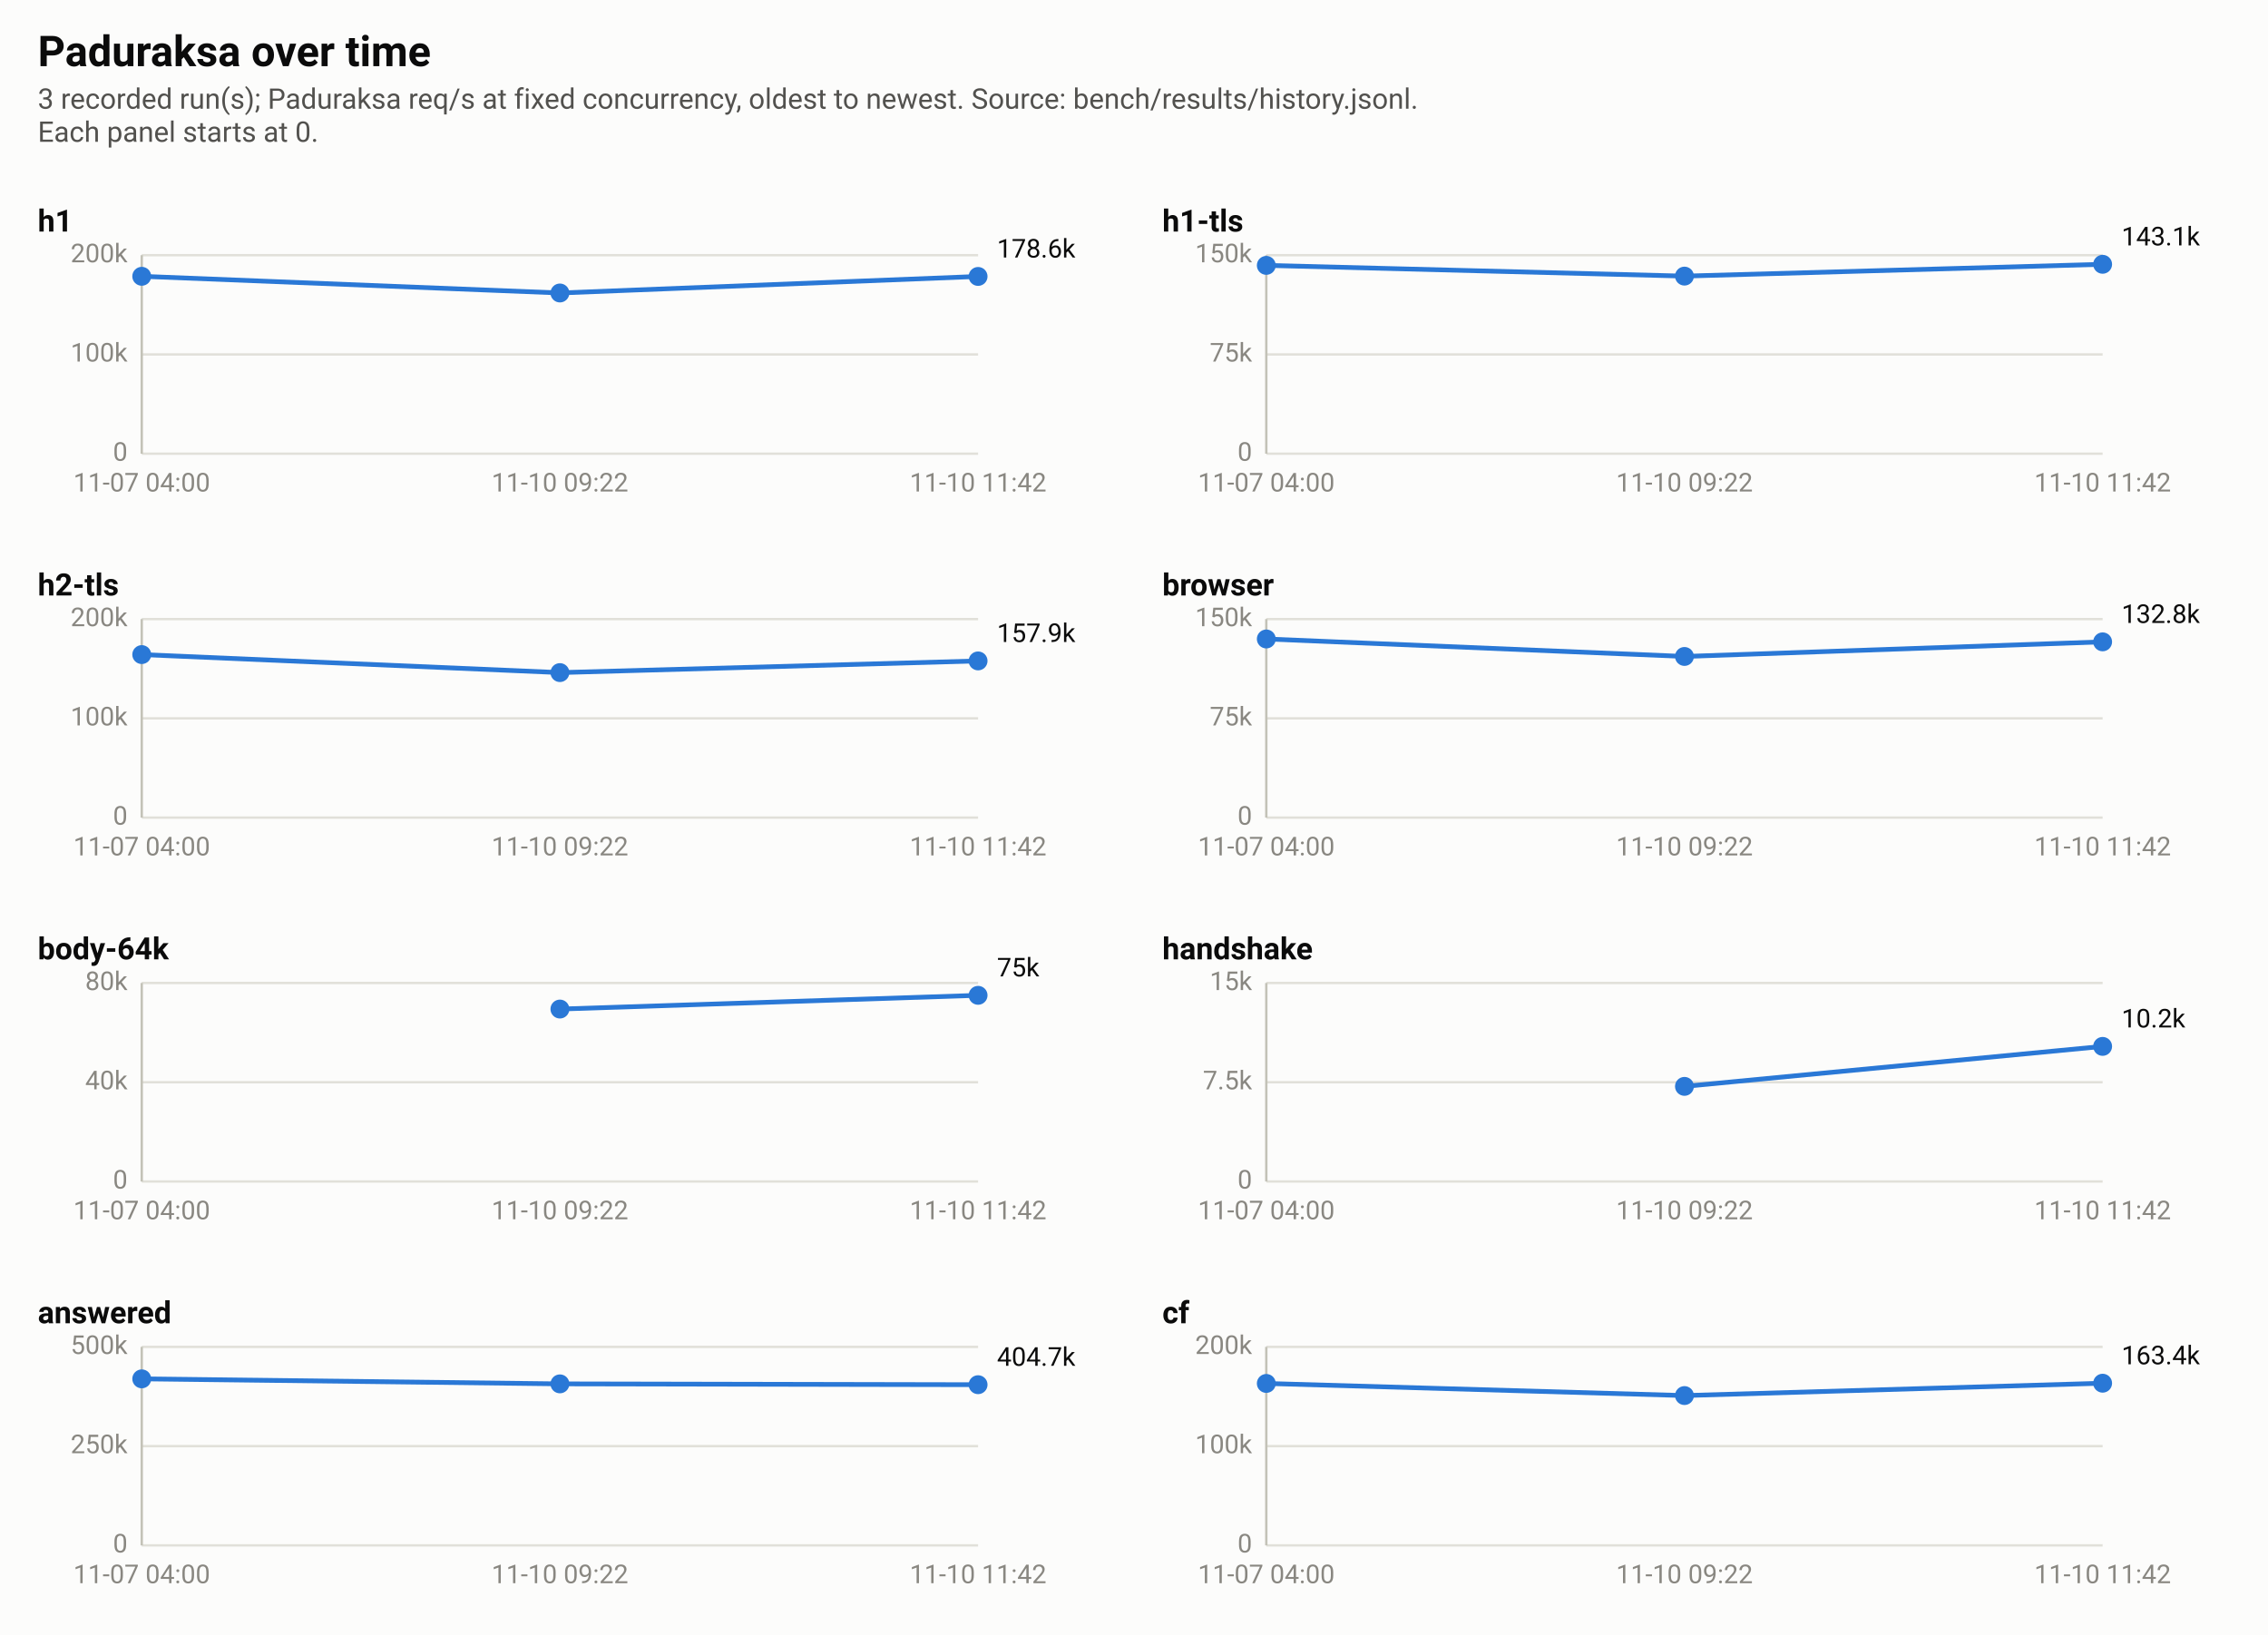
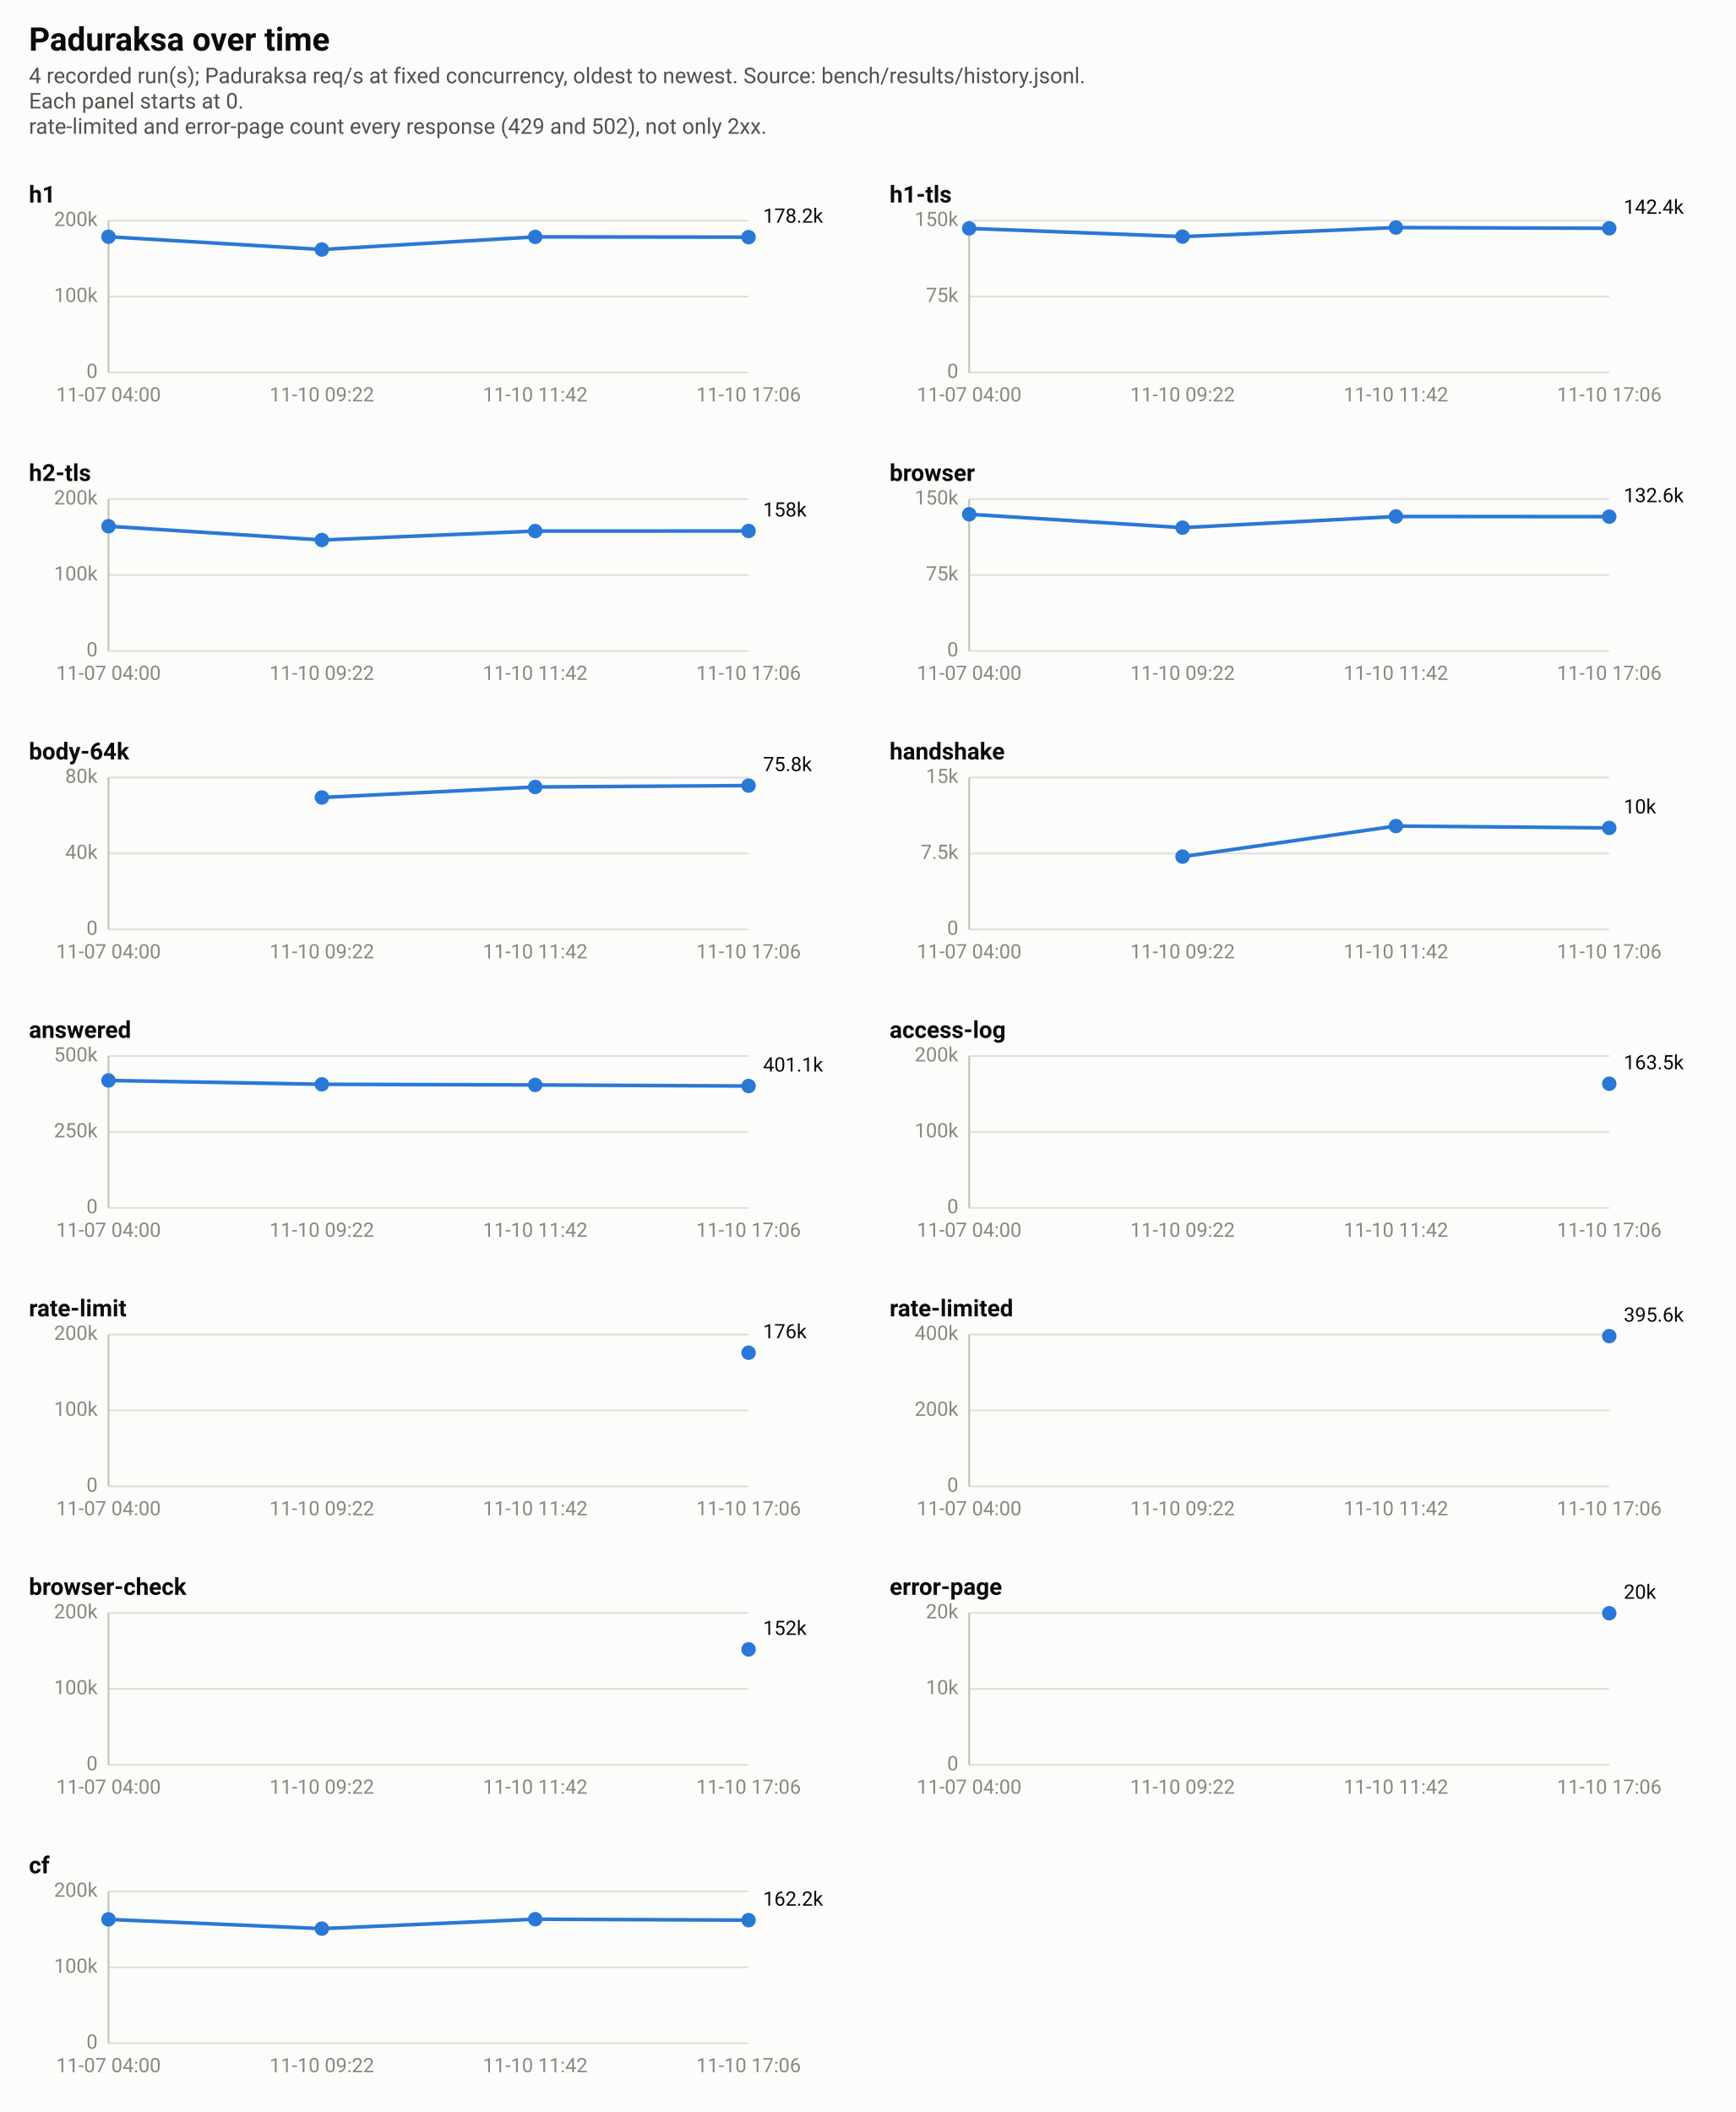
- <svg xmlns="http://www.w3.org/2000/svg" width="960" height="692" viewBox="0 0 960 692" role="img" aria-labelledby="chart-title chart-desc">
+ <svg xmlns="http://www.w3.org/2000/svg" width="960" height="1168" viewBox="0 0 960 1168" role="img" aria-labelledby="chart-title chart-desc">
  <style>svg{font-family:system-ui,-apple-system,"Segoe UI",Roboto,Helvetica,Arial,sans-serif}
.surface{fill:#fcfcfb}
.text{fill:#0b0b0b}
.secondary{fill:#52514e}
.axis-label{fill:#898781}
.grid{stroke:#e1e0d9;stroke-width:1}
.axis{stroke:#c3c2b7;stroke-width:1}
.bar{fill:#c3c2b7}
.bar.accent{fill:#2a78d6}
.line{fill:none;stroke:#2a78d6;stroke-width:2}
.marker{fill:#2a78d6}
.marker.other{fill:#fcfcfb;stroke:#2a78d6;stroke-width:2}
.title{font-size:18px;font-weight:600}
.subtitle{font-size:12px}
.panel-title{font-size:13px;font-weight:600}
.value{font-size:11px}
.tick{font-size:11px}
@media (prefers-color-scheme:dark){.surface{fill:#1a1a19}.text{fill:#f0efec}.secondary{fill:#c3c2b7}.grid{stroke:#2c2c2a}.axis{stroke:#383835}.bar{fill:#52514e}.bar.accent{fill:#3987e5}.line{stroke:#3987e5}.marker{fill:#3987e5}.marker.other{fill:#1a1a19;stroke:#3987e5}}
</style>
-   <rect class="surface" x="0" y="0" width="960" height="692" />
+   <rect class="surface" x="0" y="0" width="960" height="1168" />
  <text class="text title" x="16" y="28">Paduraksa over time</text>
-   <text class="secondary subtitle" x="16" y="46">3 recorded run(s); Paduraksa req/s at fixed concurrency, oldest to newest. Source: bench/results/history.jsonl.</text>
+   <text class="secondary subtitle" x="16" y="46">4 recorded run(s); Paduraksa req/s at fixed concurrency, oldest to newest. Source: bench/results/history.jsonl.</text>
  <text class="secondary subtitle" x="16" y="60">Each panel starts at 0.</text>
-   <text class="text panel-title" x="16" y="98">h1</text>
-   <line class="grid" x1="60" y1="192.00" x2="414" y2="192.00" />
-   <text class="axis-label tick" text-anchor="end" x="54" y="195.00">0</text>
-   <line class="grid" x1="60" y1="150.00" x2="414" y2="150.00" />
-   <text class="axis-label tick" text-anchor="end" x="54" y="153.00">100k</text>
-   <line class="grid" x1="60" y1="108.00" x2="414" y2="108.00" />
-   <text class="axis-label tick" text-anchor="end" x="54" y="111.00">200k</text>
-   <line class="axis" x1="60" y1="108" x2="60" y2="192" />
-   <polyline class="line" points="60.00,116.93 237.00,123.99 414.00,116.99" />
-   <circle class="marker" cx="60.00" cy="116.93" r="4" />
-   <circle class="marker" cx="237.00" cy="123.99" r="4" />
-   <circle class="marker" cx="414.00" cy="116.99" r="4" />
-   <text class="axis-label tick" text-anchor="middle" x="60.00" y="208">11-07 04:00</text>
-   <text class="axis-label tick" text-anchor="middle" x="237.00" y="208">11-10 09:22</text>
-   <text class="axis-label tick" text-anchor="middle" x="414.00" y="208">11-10 11:42</text>
-   <text class="text value" x="422.00" y="108.99">178.6k</text>
-   <text class="text panel-title" x="492" y="98">h1-tls</text>
-   <line class="grid" x1="536" y1="192.00" x2="890" y2="192.00" />
-   <text class="axis-label tick" text-anchor="end" x="530" y="195.00">0</text>
-   <line class="grid" x1="536" y1="150.00" x2="890" y2="150.00" />
-   <text class="axis-label tick" text-anchor="end" x="530" y="153.00">75k</text>
-   <line class="grid" x1="536" y1="108.00" x2="890" y2="108.00" />
-   <text class="axis-label tick" text-anchor="end" x="530" y="111.00">150k</text>
-   <line class="axis" x1="536" y1="108" x2="536" y2="192" />
-   <polyline class="line" points="536.00,112.31 713.00,116.85 890.00,111.85" />
-   <circle class="marker" cx="536.00" cy="112.31" r="4" />
-   <circle class="marker" cx="713.00" cy="116.85" r="4" />
-   <circle class="marker" cx="890.00" cy="111.85" r="4" />
-   <text class="axis-label tick" text-anchor="middle" x="536.00" y="208">11-07 04:00</text>
-   <text class="axis-label tick" text-anchor="middle" x="713.00" y="208">11-10 09:22</text>
-   <text class="axis-label tick" text-anchor="middle" x="890.00" y="208">11-10 11:42</text>
-   <text class="text value" x="898.00" y="103.85">143.1k</text>
-   <text class="text panel-title" x="16" y="252">h2-tls</text>
-   <line class="grid" x1="60" y1="346.00" x2="414" y2="346.00" />
-   <text class="axis-label tick" text-anchor="end" x="54" y="349.00">0</text>
-   <line class="grid" x1="60" y1="304.00" x2="414" y2="304.00" />
-   <text class="axis-label tick" text-anchor="end" x="54" y="307.00">100k</text>
-   <line class="grid" x1="60" y1="262.00" x2="414" y2="262.00" />
-   <text class="axis-label tick" text-anchor="end" x="54" y="265.00">200k</text>
-   <line class="axis" x1="60" y1="262" x2="60" y2="346" />
-   <polyline class="line" points="60.00,277.02 237.00,284.64 414.00,279.70" />
-   <circle class="marker" cx="60.00" cy="277.02" r="4" />
-   <circle class="marker" cx="237.00" cy="284.64" r="4" />
-   <circle class="marker" cx="414.00" cy="279.70" r="4" />
-   <text class="axis-label tick" text-anchor="middle" x="60.00" y="362">11-07 04:00</text>
-   <text class="axis-label tick" text-anchor="middle" x="237.00" y="362">11-10 09:22</text>
-   <text class="axis-label tick" text-anchor="middle" x="414.00" y="362">11-10 11:42</text>
-   <text class="text value" x="422.00" y="271.70">157.9k</text>
-   <text class="text panel-title" x="492" y="252">browser</text>
-   <line class="grid" x1="536" y1="346.00" x2="890" y2="346.00" />
-   <text class="axis-label tick" text-anchor="end" x="530" y="349.00">0</text>
-   <line class="grid" x1="536" y1="304.00" x2="890" y2="304.00" />
-   <text class="axis-label tick" text-anchor="end" x="530" y="307.00">75k</text>
-   <line class="grid" x1="536" y1="262.00" x2="890" y2="262.00" />
-   <text class="axis-label tick" text-anchor="end" x="530" y="265.00">150k</text>
-   <line class="axis" x1="536" y1="262" x2="536" y2="346" />
-   <polyline class="line" points="536.00,270.41 713.00,277.81 890.00,271.63" />
-   <circle class="marker" cx="536.00" cy="270.41" r="4" />
-   <circle class="marker" cx="713.00" cy="277.81" r="4" />
-   <circle class="marker" cx="890.00" cy="271.63" r="4" />
-   <text class="axis-label tick" text-anchor="middle" x="536.00" y="362">11-07 04:00</text>
-   <text class="axis-label tick" text-anchor="middle" x="713.00" y="362">11-10 09:22</text>
-   <text class="axis-label tick" text-anchor="middle" x="890.00" y="362">11-10 11:42</text>
-   <text class="text value" x="898.00" y="263.63">132.8k</text>
-   <text class="text panel-title" x="16" y="406">body-64k</text>
-   <line class="grid" x1="60" y1="500.00" x2="414" y2="500.00" />
-   <text class="axis-label tick" text-anchor="end" x="54" y="503.00">0</text>
-   <line class="grid" x1="60" y1="458.00" x2="414" y2="458.00" />
-   <text class="axis-label tick" text-anchor="end" x="54" y="461.00">40k</text>
-   <line class="grid" x1="60" y1="416.00" x2="414" y2="416.00" />
-   <text class="axis-label tick" text-anchor="end" x="54" y="419.00">80k</text>
-   <line class="axis" x1="60" y1="416" x2="60" y2="500" />
-   <polyline class="line" points="237.00,427.03 414.00,421.22" />
-   <circle class="marker" cx="237.00" cy="427.03" r="4" />
-   <circle class="marker" cx="414.00" cy="421.22" r="4" />
-   <text class="axis-label tick" text-anchor="middle" x="60.00" y="516">11-07 04:00</text>
-   <text class="axis-label tick" text-anchor="middle" x="237.00" y="516">11-10 09:22</text>
-   <text class="axis-label tick" text-anchor="middle" x="414.00" y="516">11-10 11:42</text>
-   <text class="text value" x="422.00" y="413.22">75k</text>
-   <text class="text panel-title" x="492" y="406">handshake</text>
-   <line class="grid" x1="536" y1="500.00" x2="890" y2="500.00" />
-   <text class="axis-label tick" text-anchor="end" x="530" y="503.00">0</text>
-   <line class="grid" x1="536" y1="458.00" x2="890" y2="458.00" />
-   <text class="axis-label tick" text-anchor="end" x="530" y="461.00">7.5k</text>
-   <line class="grid" x1="536" y1="416.00" x2="890" y2="416.00" />
-   <text class="axis-label tick" text-anchor="end" x="530" y="419.00">15k</text>
-   <line class="axis" x1="536" y1="416" x2="536" y2="500" />
-   <polyline class="line" points="713.00,459.75 890.00,442.83" />
-   <circle class="marker" cx="713.00" cy="459.75" r="4" />
-   <circle class="marker" cx="890.00" cy="442.83" r="4" />
-   <text class="axis-label tick" text-anchor="middle" x="536.00" y="516">11-07 04:00</text>
-   <text class="axis-label tick" text-anchor="middle" x="713.00" y="516">11-10 09:22</text>
-   <text class="axis-label tick" text-anchor="middle" x="890.00" y="516">11-10 11:42</text>
-   <text class="text value" x="898.00" y="434.83">10.2k</text>
-   <text class="text panel-title" x="16" y="560">answered</text>
-   <line class="grid" x1="60" y1="654.00" x2="414" y2="654.00" />
-   <text class="axis-label tick" text-anchor="end" x="54" y="657.00">0</text>
-   <line class="grid" x1="60" y1="612.00" x2="414" y2="612.00" />
-   <text class="axis-label tick" text-anchor="end" x="54" y="615.00">250k</text>
-   <line class="grid" x1="60" y1="570.00" x2="414" y2="570.00" />
-   <text class="axis-label tick" text-anchor="end" x="54" y="573.00">500k</text>
-   <line class="axis" x1="60" y1="570" x2="60" y2="654" />
-   <polyline class="line" points="60.00,583.53 237.00,585.65 414.00,586.00" />
-   <circle class="marker" cx="60.00" cy="583.53" r="4" />
-   <circle class="marker" cx="237.00" cy="585.65" r="4" />
-   <circle class="marker" cx="414.00" cy="586.00" r="4" />
-   <text class="axis-label tick" text-anchor="middle" x="60.00" y="670">11-07 04:00</text>
-   <text class="axis-label tick" text-anchor="middle" x="237.00" y="670">11-10 09:22</text>
-   <text class="axis-label tick" text-anchor="middle" x="414.00" y="670">11-10 11:42</text>
-   <text class="text value" x="422.00" y="578.00">404.7k</text>
-   <text class="text panel-title" x="492" y="560">cf</text>
-   <line class="grid" x1="536" y1="654.00" x2="890" y2="654.00" />
-   <text class="axis-label tick" text-anchor="end" x="530" y="657.00">0</text>
-   <line class="grid" x1="536" y1="612.00" x2="890" y2="612.00" />
-   <text class="axis-label tick" text-anchor="end" x="530" y="615.00">100k</text>
-   <line class="grid" x1="536" y1="570.00" x2="890" y2="570.00" />
-   <text class="axis-label tick" text-anchor="end" x="530" y="573.00">200k</text>
-   <line class="axis" x1="536" y1="570" x2="536" y2="654" />
-   <polyline class="line" points="536.00,585.47 713.00,590.60 890.00,585.37" />
-   <circle class="marker" cx="536.00" cy="585.47" r="4" />
-   <circle class="marker" cx="713.00" cy="590.60" r="4" />
-   <circle class="marker" cx="890.00" cy="585.37" r="4" />
-   <text class="axis-label tick" text-anchor="middle" x="536.00" y="670">11-07 04:00</text>
-   <text class="axis-label tick" text-anchor="middle" x="713.00" y="670">11-10 09:22</text>
-   <text class="axis-label tick" text-anchor="middle" x="890.00" y="670">11-10 11:42</text>
-   <text class="text value" x="898.00" y="577.37">163.4k</text>
+   <text class="secondary subtitle" x="16" y="74">rate-limited and error-page count every response (429 and 502), not only 2xx.</text>
+   <text class="text panel-title" x="16" y="112">h1</text>
+   <line class="grid" x1="60" y1="206.00" x2="414" y2="206.00" />
+   <text class="axis-label tick" text-anchor="end" x="54" y="209.00">0</text>
+   <line class="grid" x1="60" y1="164.00" x2="414" y2="164.00" />
+   <text class="axis-label tick" text-anchor="end" x="54" y="167.00">100k</text>
+   <line class="grid" x1="60" y1="122.00" x2="414" y2="122.00" />
+   <text class="axis-label tick" text-anchor="end" x="54" y="125.00">200k</text>
+   <line class="axis" x1="60" y1="122" x2="60" y2="206" />
+   <polyline class="line" points="60.00,130.93 178.00,137.99 296.00,130.99 414.00,131.15" />
+   <circle class="marker" cx="60.00" cy="130.93" r="4" />
+   <circle class="marker" cx="178.00" cy="137.99" r="4" />
+   <circle class="marker" cx="296.00" cy="130.99" r="4" />
+   <circle class="marker" cx="414.00" cy="131.15" r="4" />
+   <text class="axis-label tick" text-anchor="middle" x="60.00" y="222">11-07 04:00</text>
+   <text class="axis-label tick" text-anchor="middle" x="178.00" y="222">11-10 09:22</text>
+   <text class="axis-label tick" text-anchor="middle" x="296.00" y="222">11-10 11:42</text>
+   <text class="axis-label tick" text-anchor="middle" x="414.00" y="222">11-10 17:06</text>
+   <text class="text value" x="422.00" y="123.15">178.2k</text>
+   <text class="text panel-title" x="492" y="112">h1-tls</text>
+   <line class="grid" x1="536" y1="206.00" x2="890" y2="206.00" />
+   <text class="axis-label tick" text-anchor="end" x="530" y="209.00">0</text>
+   <line class="grid" x1="536" y1="164.00" x2="890" y2="164.00" />
+   <text class="axis-label tick" text-anchor="end" x="530" y="167.00">75k</text>
+   <line class="grid" x1="536" y1="122.00" x2="890" y2="122.00" />
+   <text class="axis-label tick" text-anchor="end" x="530" y="125.00">150k</text>
+   <line class="axis" x1="536" y1="122" x2="536" y2="206" />
+   <polyline class="line" points="536.00,126.31 654.00,130.85 772.00,125.85 890.00,126.25" />
+   <circle class="marker" cx="536.00" cy="126.31" r="4" />
+   <circle class="marker" cx="654.00" cy="130.85" r="4" />
+   <circle class="marker" cx="772.00" cy="125.85" r="4" />
+   <circle class="marker" cx="890.00" cy="126.25" r="4" />
+   <text class="axis-label tick" text-anchor="middle" x="536.00" y="222">11-07 04:00</text>
+   <text class="axis-label tick" text-anchor="middle" x="654.00" y="222">11-10 09:22</text>
+   <text class="axis-label tick" text-anchor="middle" x="772.00" y="222">11-10 11:42</text>
+   <text class="axis-label tick" text-anchor="middle" x="890.00" y="222">11-10 17:06</text>
+   <text class="text value" x="898.00" y="118.25">142.4k</text>
+   <text class="text panel-title" x="16" y="266">h2-tls</text>
+   <line class="grid" x1="60" y1="360.00" x2="414" y2="360.00" />
+   <text class="axis-label tick" text-anchor="end" x="54" y="363.00">0</text>
+   <line class="grid" x1="60" y1="318.00" x2="414" y2="318.00" />
+   <text class="axis-label tick" text-anchor="end" x="54" y="321.00">100k</text>
+   <line class="grid" x1="60" y1="276.00" x2="414" y2="276.00" />
+   <text class="axis-label tick" text-anchor="end" x="54" y="279.00">200k</text>
+   <line class="axis" x1="60" y1="276" x2="60" y2="360" />
+   <polyline class="line" points="60.00,291.02 178.00,298.64 296.00,293.70 414.00,293.65" />
+   <circle class="marker" cx="60.00" cy="291.02" r="4" />
+   <circle class="marker" cx="178.00" cy="298.64" r="4" />
+   <circle class="marker" cx="296.00" cy="293.70" r="4" />
+   <circle class="marker" cx="414.00" cy="293.65" r="4" />
+   <text class="axis-label tick" text-anchor="middle" x="60.00" y="376">11-07 04:00</text>
+   <text class="axis-label tick" text-anchor="middle" x="178.00" y="376">11-10 09:22</text>
+   <text class="axis-label tick" text-anchor="middle" x="296.00" y="376">11-10 11:42</text>
+   <text class="axis-label tick" text-anchor="middle" x="414.00" y="376">11-10 17:06</text>
+   <text class="text value" x="422.00" y="285.65">158k</text>
+   <text class="text panel-title" x="492" y="266">browser</text>
+   <line class="grid" x1="536" y1="360.00" x2="890" y2="360.00" />
+   <text class="axis-label tick" text-anchor="end" x="530" y="363.00">0</text>
+   <line class="grid" x1="536" y1="318.00" x2="890" y2="318.00" />
+   <text class="axis-label tick" text-anchor="end" x="530" y="321.00">75k</text>
+   <line class="grid" x1="536" y1="276.00" x2="890" y2="276.00" />
+   <text class="axis-label tick" text-anchor="end" x="530" y="279.00">150k</text>
+   <line class="axis" x1="536" y1="276" x2="536" y2="360" />
+   <polyline class="line" points="536.00,284.41 654.00,291.81 772.00,285.63 890.00,285.73" />
+   <circle class="marker" cx="536.00" cy="284.41" r="4" />
+   <circle class="marker" cx="654.00" cy="291.81" r="4" />
+   <circle class="marker" cx="772.00" cy="285.63" r="4" />
+   <circle class="marker" cx="890.00" cy="285.73" r="4" />
+   <text class="axis-label tick" text-anchor="middle" x="536.00" y="376">11-07 04:00</text>
+   <text class="axis-label tick" text-anchor="middle" x="654.00" y="376">11-10 09:22</text>
+   <text class="axis-label tick" text-anchor="middle" x="772.00" y="376">11-10 11:42</text>
+   <text class="axis-label tick" text-anchor="middle" x="890.00" y="376">11-10 17:06</text>
+   <text class="text value" x="898.00" y="277.73">132.6k</text>
+   <text class="text panel-title" x="16" y="420">body-64k</text>
+   <line class="grid" x1="60" y1="514.00" x2="414" y2="514.00" />
+   <text class="axis-label tick" text-anchor="end" x="54" y="517.00">0</text>
+   <line class="grid" x1="60" y1="472.00" x2="414" y2="472.00" />
+   <text class="axis-label tick" text-anchor="end" x="54" y="475.00">40k</text>
+   <line class="grid" x1="60" y1="430.00" x2="414" y2="430.00" />
+   <text class="axis-label tick" text-anchor="end" x="54" y="433.00">80k</text>
+   <line class="axis" x1="60" y1="430" x2="60" y2="514" />
+   <polyline class="line" points="178.00,441.03 296.00,435.22 414.00,434.45" />
+   <circle class="marker" cx="178.00" cy="441.03" r="4" />
+   <circle class="marker" cx="296.00" cy="435.22" r="4" />
+   <circle class="marker" cx="414.00" cy="434.45" r="4" />
+   <text class="axis-label tick" text-anchor="middle" x="60.00" y="530">11-07 04:00</text>
+   <text class="axis-label tick" text-anchor="middle" x="178.00" y="530">11-10 09:22</text>
+   <text class="axis-label tick" text-anchor="middle" x="296.00" y="530">11-10 11:42</text>
+   <text class="axis-label tick" text-anchor="middle" x="414.00" y="530">11-10 17:06</text>
+   <text class="text value" x="422.00" y="426.45">75.8k</text>
+   <text class="text panel-title" x="492" y="420">handshake</text>
+   <line class="grid" x1="536" y1="514.00" x2="890" y2="514.00" />
+   <text class="axis-label tick" text-anchor="end" x="530" y="517.00">0</text>
+   <line class="grid" x1="536" y1="472.00" x2="890" y2="472.00" />
+   <text class="axis-label tick" text-anchor="end" x="530" y="475.00">7.5k</text>
+   <line class="grid" x1="536" y1="430.00" x2="890" y2="430.00" />
+   <text class="axis-label tick" text-anchor="end" x="530" y="433.00">15k</text>
+   <line class="axis" x1="536" y1="430" x2="536" y2="514" />
+   <polyline class="line" points="654.00,473.75 772.00,456.83 890.00,457.86" />
+   <circle class="marker" cx="654.00" cy="473.75" r="4" />
+   <circle class="marker" cx="772.00" cy="456.83" r="4" />
+   <circle class="marker" cx="890.00" cy="457.86" r="4" />
+   <text class="axis-label tick" text-anchor="middle" x="536.00" y="530">11-07 04:00</text>
+   <text class="axis-label tick" text-anchor="middle" x="654.00" y="530">11-10 09:22</text>
+   <text class="axis-label tick" text-anchor="middle" x="772.00" y="530">11-10 11:42</text>
+   <text class="axis-label tick" text-anchor="middle" x="890.00" y="530">11-10 17:06</text>
+   <text class="text value" x="898.00" y="449.86">10k</text>
+   <text class="text panel-title" x="16" y="574">answered</text>
+   <line class="grid" x1="60" y1="668.00" x2="414" y2="668.00" />
+   <text class="axis-label tick" text-anchor="end" x="54" y="671.00">0</text>
+   <line class="grid" x1="60" y1="626.00" x2="414" y2="626.00" />
+   <text class="axis-label tick" text-anchor="end" x="54" y="629.00">250k</text>
+   <line class="grid" x1="60" y1="584.00" x2="414" y2="584.00" />
+   <text class="axis-label tick" text-anchor="end" x="54" y="587.00">500k</text>
+   <line class="axis" x1="60" y1="584" x2="60" y2="668" />
+   <polyline class="line" points="60.00,597.53 178.00,599.65 296.00,600.00 414.00,600.61" />
+   <circle class="marker" cx="60.00" cy="597.53" r="4" />
+   <circle class="marker" cx="178.00" cy="599.65" r="4" />
+   <circle class="marker" cx="296.00" cy="600.00" r="4" />
+   <circle class="marker" cx="414.00" cy="600.61" r="4" />
+   <text class="axis-label tick" text-anchor="middle" x="60.00" y="684">11-07 04:00</text>
+   <text class="axis-label tick" text-anchor="middle" x="178.00" y="684">11-10 09:22</text>
+   <text class="axis-label tick" text-anchor="middle" x="296.00" y="684">11-10 11:42</text>
+   <text class="axis-label tick" text-anchor="middle" x="414.00" y="684">11-10 17:06</text>
+   <text class="text value" x="422.00" y="592.61">401.1k</text>
+   <text class="text panel-title" x="492" y="574">access-log</text>
+   <line class="grid" x1="536" y1="668.00" x2="890" y2="668.00" />
+   <text class="axis-label tick" text-anchor="end" x="530" y="671.00">0</text>
+   <line class="grid" x1="536" y1="626.00" x2="890" y2="626.00" />
+   <text class="axis-label tick" text-anchor="end" x="530" y="629.00">100k</text>
+   <line class="grid" x1="536" y1="584.00" x2="890" y2="584.00" />
+   <text class="axis-label tick" text-anchor="end" x="530" y="587.00">200k</text>
+   <line class="axis" x1="536" y1="584" x2="536" y2="668" />
+   <circle class="marker" cx="890.00" cy="599.34" r="4" />
+   <text class="axis-label tick" text-anchor="middle" x="536.00" y="684">11-07 04:00</text>
+   <text class="axis-label tick" text-anchor="middle" x="654.00" y="684">11-10 09:22</text>
+   <text class="axis-label tick" text-anchor="middle" x="772.00" y="684">11-10 11:42</text>
+   <text class="axis-label tick" text-anchor="middle" x="890.00" y="684">11-10 17:06</text>
+   <text class="text value" x="898.00" y="591.34">163.5k</text>
+   <text class="text panel-title" x="16" y="728">rate-limit</text>
+   <line class="grid" x1="60" y1="822.00" x2="414" y2="822.00" />
+   <text class="axis-label tick" text-anchor="end" x="54" y="825.00">0</text>
+   <line class="grid" x1="60" y1="780.00" x2="414" y2="780.00" />
+   <text class="axis-label tick" text-anchor="end" x="54" y="783.00">100k</text>
+   <line class="grid" x1="60" y1="738.00" x2="414" y2="738.00" />
+   <text class="axis-label tick" text-anchor="end" x="54" y="741.00">200k</text>
+   <line class="axis" x1="60" y1="738" x2="60" y2="822" />
+   <circle class="marker" cx="414.00" cy="748.10" r="4" />
+   <text class="axis-label tick" text-anchor="middle" x="60.00" y="838">11-07 04:00</text>
+   <text class="axis-label tick" text-anchor="middle" x="178.00" y="838">11-10 09:22</text>
+   <text class="axis-label tick" text-anchor="middle" x="296.00" y="838">11-10 11:42</text>
+   <text class="axis-label tick" text-anchor="middle" x="414.00" y="838">11-10 17:06</text>
+   <text class="text value" x="422.00" y="740.10">176k</text>
+   <text class="text panel-title" x="492" y="728">rate-limited</text>
+   <line class="grid" x1="536" y1="822.00" x2="890" y2="822.00" />
+   <text class="axis-label tick" text-anchor="end" x="530" y="825.00">0</text>
+   <line class="grid" x1="536" y1="780.00" x2="890" y2="780.00" />
+   <text class="axis-label tick" text-anchor="end" x="530" y="783.00">200k</text>
+   <line class="grid" x1="536" y1="738.00" x2="890" y2="738.00" />
+   <text class="axis-label tick" text-anchor="end" x="530" y="741.00">400k</text>
+   <line class="axis" x1="536" y1="738" x2="536" y2="822" />
+   <circle class="marker" cx="890.00" cy="738.92" r="4" />
+   <text class="axis-label tick" text-anchor="middle" x="536.00" y="838">11-07 04:00</text>
+   <text class="axis-label tick" text-anchor="middle" x="654.00" y="838">11-10 09:22</text>
+   <text class="axis-label tick" text-anchor="middle" x="772.00" y="838">11-10 11:42</text>
+   <text class="axis-label tick" text-anchor="middle" x="890.00" y="838">11-10 17:06</text>
+   <text class="text value" x="898.00" y="730.92">395.6k</text>
+   <text class="text panel-title" x="16" y="882">browser-check</text>
+   <line class="grid" x1="60" y1="976.00" x2="414" y2="976.00" />
+   <text class="axis-label tick" text-anchor="end" x="54" y="979.00">0</text>
+   <line class="grid" x1="60" y1="934.00" x2="414" y2="934.00" />
+   <text class="axis-label tick" text-anchor="end" x="54" y="937.00">100k</text>
+   <line class="grid" x1="60" y1="892.00" x2="414" y2="892.00" />
+   <text class="axis-label tick" text-anchor="end" x="54" y="895.00">200k</text>
+   <line class="axis" x1="60" y1="892" x2="60" y2="976" />
+   <circle class="marker" cx="414.00" cy="912.16" r="4" />
+   <text class="axis-label tick" text-anchor="middle" x="60.00" y="992">11-07 04:00</text>
+   <text class="axis-label tick" text-anchor="middle" x="178.00" y="992">11-10 09:22</text>
+   <text class="axis-label tick" text-anchor="middle" x="296.00" y="992">11-10 11:42</text>
+   <text class="axis-label tick" text-anchor="middle" x="414.00" y="992">11-10 17:06</text>
+   <text class="text value" x="422.00" y="904.16">152k</text>
+   <text class="text panel-title" x="492" y="882">error-page</text>
+   <line class="grid" x1="536" y1="976.00" x2="890" y2="976.00" />
+   <text class="axis-label tick" text-anchor="end" x="530" y="979.00">0</text>
+   <line class="grid" x1="536" y1="934.00" x2="890" y2="934.00" />
+   <text class="axis-label tick" text-anchor="end" x="530" y="937.00">10k</text>
+   <line class="grid" x1="536" y1="892.00" x2="890" y2="892.00" />
+   <text class="axis-label tick" text-anchor="end" x="530" y="895.00">20k</text>
+   <line class="axis" x1="536" y1="892" x2="536" y2="976" />
+   <circle class="marker" cx="890.00" cy="892.16" r="4" />
+   <text class="axis-label tick" text-anchor="middle" x="536.00" y="992">11-07 04:00</text>
+   <text class="axis-label tick" text-anchor="middle" x="654.00" y="992">11-10 09:22</text>
+   <text class="axis-label tick" text-anchor="middle" x="772.00" y="992">11-10 11:42</text>
+   <text class="axis-label tick" text-anchor="middle" x="890.00" y="992">11-10 17:06</text>
+   <text class="text value" x="898.00" y="884.16">20k</text>
+   <text class="text panel-title" x="16" y="1036">cf</text>
+   <line class="grid" x1="60" y1="1130.00" x2="414" y2="1130.00" />
+   <text class="axis-label tick" text-anchor="end" x="54" y="1133.00">0</text>
+   <line class="grid" x1="60" y1="1088.00" x2="414" y2="1088.00" />
+   <text class="axis-label tick" text-anchor="end" x="54" y="1091.00">100k</text>
+   <line class="grid" x1="60" y1="1046.00" x2="414" y2="1046.00" />
+   <text class="axis-label tick" text-anchor="end" x="54" y="1049.00">200k</text>
+   <line class="axis" x1="60" y1="1046" x2="60" y2="1130" />
+   <polyline class="line" points="60.00,1061.47 178.00,1066.60 296.00,1061.37 414.00,1061.90" />
+   <circle class="marker" cx="60.00" cy="1061.47" r="4" />
+   <circle class="marker" cx="178.00" cy="1066.60" r="4" />
+   <circle class="marker" cx="296.00" cy="1061.37" r="4" />
+   <circle class="marker" cx="414.00" cy="1061.90" r="4" />
+   <text class="axis-label tick" text-anchor="middle" x="60.00" y="1146">11-07 04:00</text>
+   <text class="axis-label tick" text-anchor="middle" x="178.00" y="1146">11-10 09:22</text>
+   <text class="axis-label tick" text-anchor="middle" x="296.00" y="1146">11-10 11:42</text>
+   <text class="axis-label tick" text-anchor="middle" x="414.00" y="1146">11-10 17:06</text>
+   <text class="text value" x="422.00" y="1053.90">162.2k</text>
</svg>
